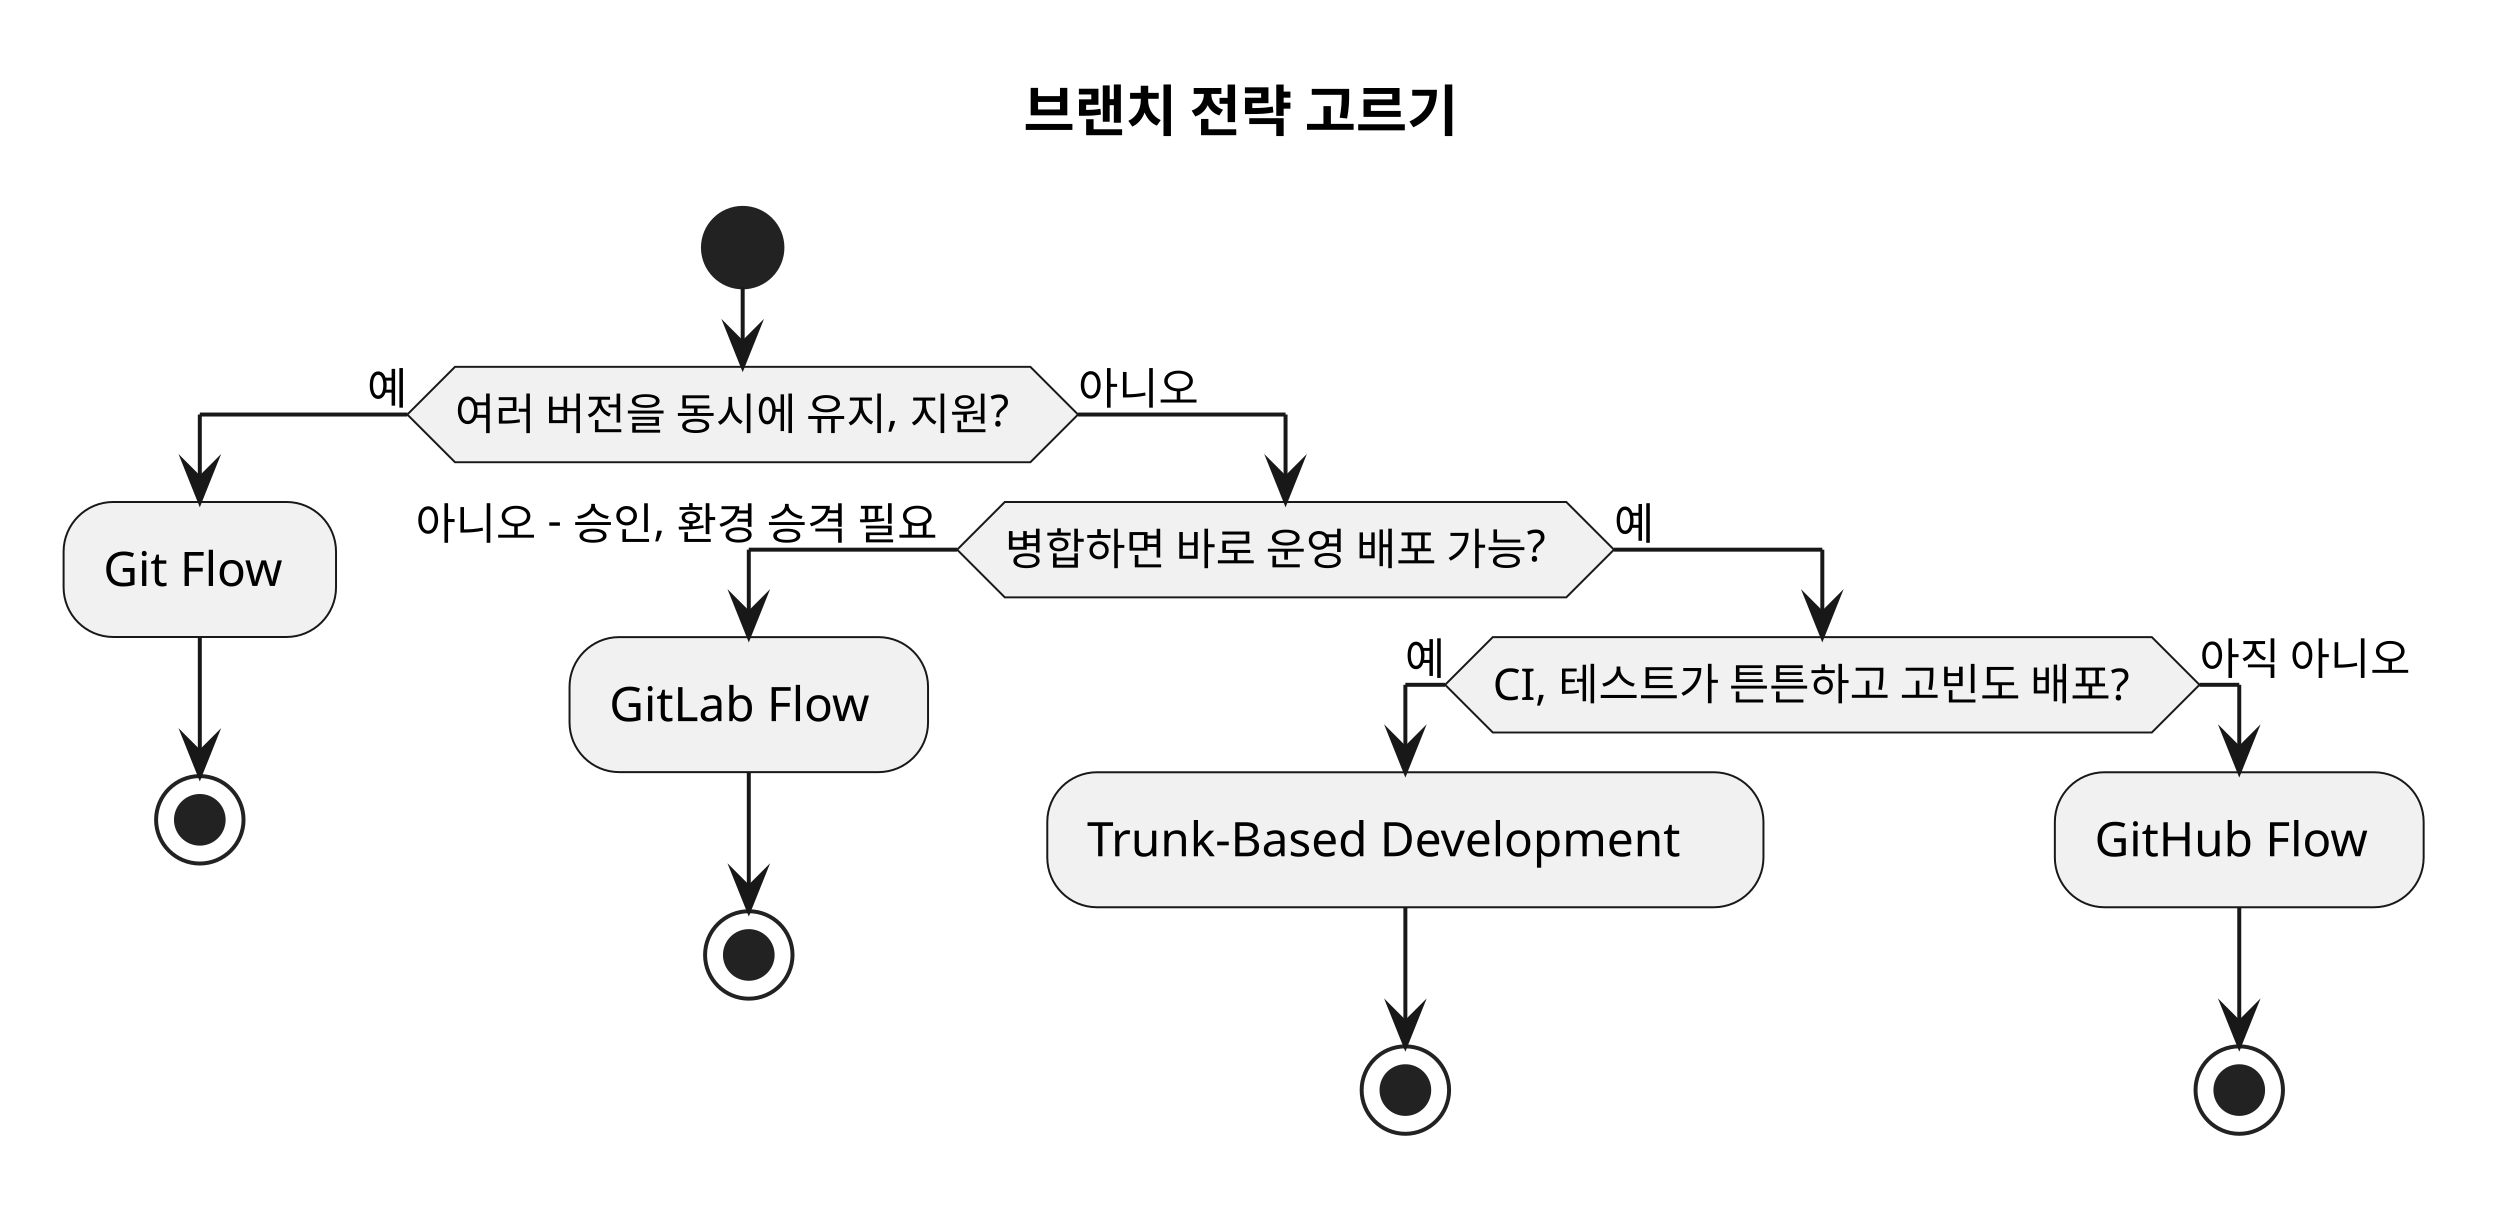
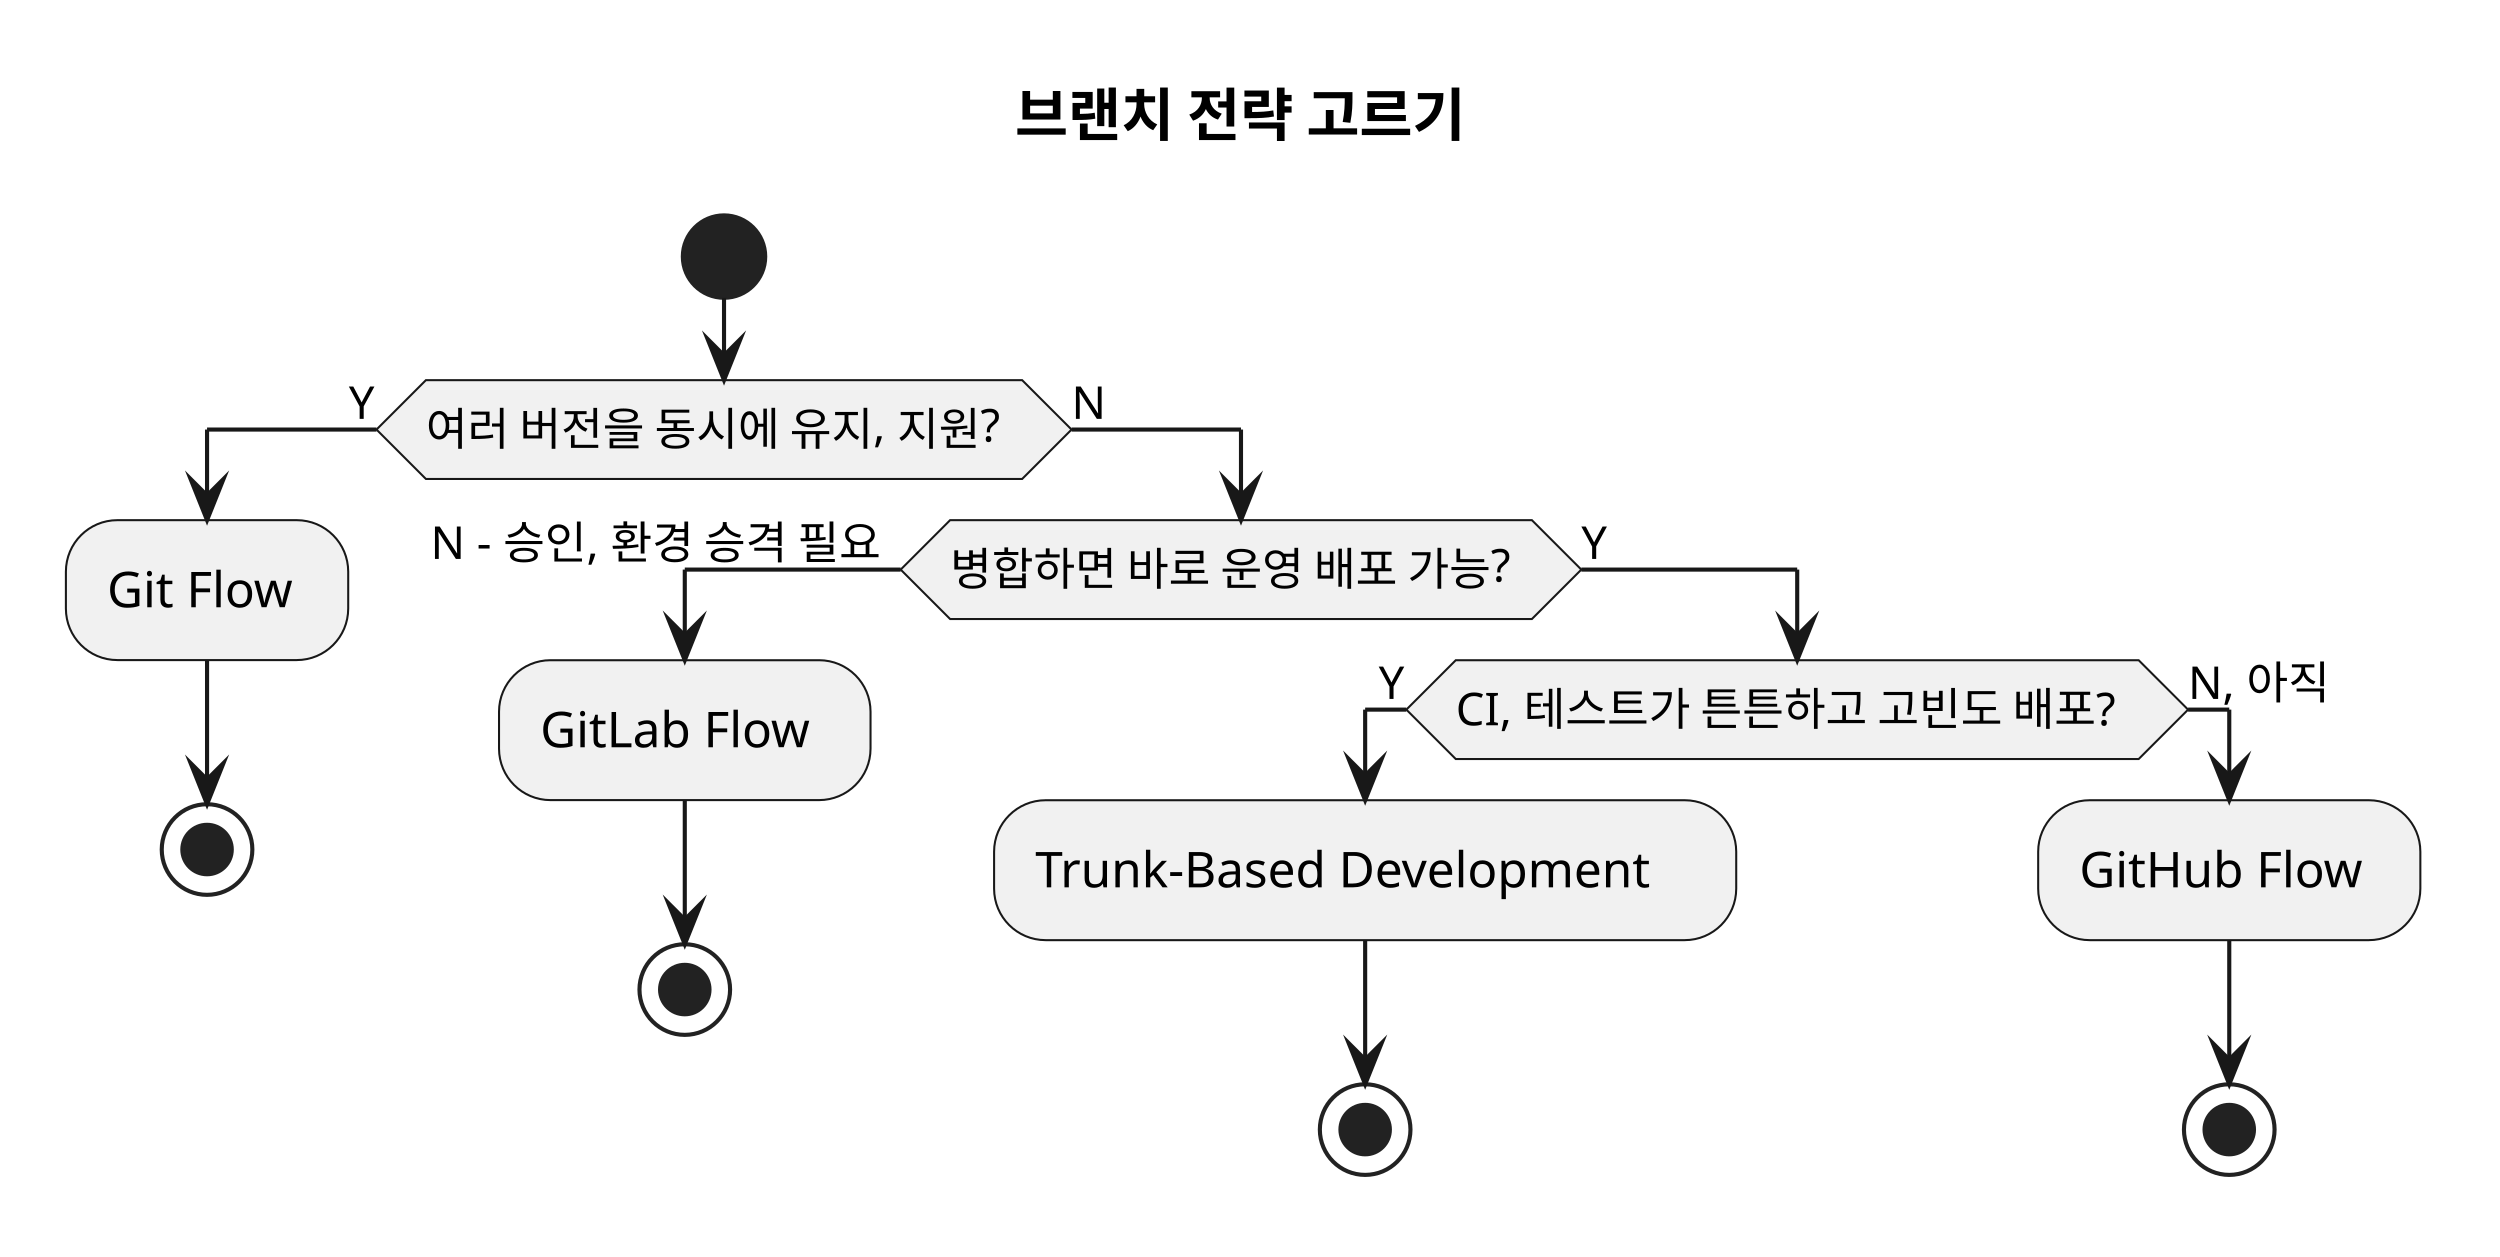
- <svg xmlns="http://www.w3.org/2000/svg" version="1.1" data-diagram-type="ACTIVITY" style="width:629px;height:305px;background:#FFFFFF;" width="629px" height="305px" viewBox="0 0 629 305" zoomAndPan="magnify" preserveAspectRatio="none" contentStyleType="text/css">
+ <svg xmlns="http://www.w3.org/2000/svg" version="1.1" data-diagram-type="ACTIVITY" style="width:607px;height:305px;background:#FFFFFF;" width="607px" height="305px" viewBox="0 0 607 305" zoomAndPan="magnify" preserveAspectRatio="none" contentStyleType="text/css">
  <defs />
  <g font-family="sans-serif" lengthAdjust="spacing">
    <g class="title" data-source-line="1">
-       <text x="257.502" y="32.995" fill="#000" font-size="14" textLength="112.788" font-weight="700">브랜치 전략 고르기</text>
+       <text x="246.436" y="32.995" fill="#000" font-size="14" textLength="112.788" font-weight="700">브랜치 전략 고르기</text>
    </g>
-     <ellipse cx="186.859" cy="62.297" rx="10" ry="10" fill="#222" style="stroke:#222;stroke-width:1;" />
-     <polygon points="114.478,92.297,259.239,92.297,271.239,104.297,259.239,116.297,114.478,116.297,102.478,104.297,114.478,92.297" fill="#F1F1F1" style="stroke:#181818;stroke-width:0.5;stroke-linejoin:miter;stroke-miterlimit:10;" />
-     <text x="114.478" y="108.105" fill="#000" font-size="11" textLength="144.76">여러 버전을 동시에 유지, 지원?</text>
-     <text x="92.358" y="101.703" fill="#000" font-size="11">예</text>
-     <text x="271.239" y="101.703" fill="#000" font-size="11" textLength="30.36">아니오</text>
+     <ellipse cx="175.793" cy="62.297" rx="10" ry="10" fill="#222" style="stroke:#222;stroke-width:1;" />
+     <polygon points="103.413,92.297,248.173,92.297,260.173,104.297,248.173,116.297,103.413,116.297,91.413,104.297,103.413,92.297" fill="#F1F1F1" style="stroke:#181818;stroke-width:0.5;stroke-linejoin:miter;stroke-miterlimit:10;" />
+     <text x="103.413" y="108.105" fill="#000" font-size="11" textLength="144.76">여러 버전을 동시에 유지, 지원?</text>
+     <text x="84.694" y="101.703" fill="#000" font-size="11">Y</text>
+     <text x="260.173" y="101.703" fill="#000" font-size="11">N</text>
    <rect x="16" y="126.297" width="68.545" height="33.969" fill="#F1F1F1" style="stroke:#181818;stroke-width:0.5;" rx="12.5" ry="12.5" />
    <text x="26" y="147.436" fill="#000" font-size="12" textLength="48.545">Git Flow</text>
    <ellipse cx="50.272" cy="206.266" rx="11" ry="11" fill="none" style="stroke:#222;stroke-width:1;" />
    <ellipse cx="50.272" cy="206.266" rx="6" ry="6" fill="#222" style="stroke:#222;stroke-width:1;" />
-     <polygon points="252.813,126.297,394.076,126.297,406.076,138.297,394.076,150.297,252.813,150.297,240.813,138.297,252.813,126.297" fill="#F1F1F1" style="stroke:#181818;stroke-width:0.5;stroke-linejoin:miter;stroke-miterlimit:10;" />
-     <text x="252.813" y="142.105" fill="#000" font-size="11" textLength="141.264">병합하면 바로 운영 배포 가능?</text>
-     <text x="104.545" y="135.703" fill="#000" font-size="11" textLength="136.268">아니오 - 승인, 환경 승격 필요</text>
-     <text x="406.076" y="135.703" fill="#000" font-size="11">예</text>
-     <rect x="143.295" y="160.297" width="90.201" height="33.969" fill="#F1F1F1" style="stroke:#181818;stroke-width:0.5;" rx="12.5" ry="12.5" />
-     <text x="153.295" y="181.436" fill="#000" font-size="12" textLength="70.201">GitLab Flow</text>
-     <ellipse cx="188.396" cy="240.266" rx="11" ry="11" fill="none" style="stroke:#222;stroke-width:1;" />
-     <ellipse cx="188.396" cy="240.266" rx="6" ry="6" fill="#222" style="stroke:#222;stroke-width:1;" />
-     <polygon points="375.591,160.297,541.396,160.297,553.396,172.297,541.396,184.297,375.591,184.297,363.591,172.297,375.591,160.297" fill="#F1F1F1" style="stroke:#181818;stroke-width:0.5;stroke-linejoin:miter;stroke-miterlimit:10;" />
-     <text x="375.591" y="176.105" fill="#000" font-size="11" textLength="165.805">CI, 테스트가 튼튼하고 고빈도 배포?</text>
-     <text x="353.471" y="169.703" fill="#000" font-size="11">예</text>
-     <text x="553.396" y="169.703" fill="#000" font-size="11" textLength="54.096">아직 아니오</text>
-     <rect x="263.496" y="194.297" width="180.189" height="33.969" fill="#F1F1F1" style="stroke:#181818;stroke-width:0.5;" rx="12.5" ry="12.5" />
-     <text x="273.496" y="215.436" fill="#000" font-size="12" textLength="160.189">Trunk-Based Development</text>
-     <ellipse cx="353.591" cy="274.266" rx="11" ry="11" fill="none" style="stroke:#222;stroke-width:1;" />
-     <ellipse cx="353.591" cy="274.266" rx="6" ry="6" fill="#222" style="stroke:#222;stroke-width:1;" />
-     <rect x="517.001" y="194.297" width="92.791" height="33.969" fill="#F1F1F1" style="stroke:#181818;stroke-width:0.5;" rx="12.5" ry="12.5" />
-     <text x="527.001" y="215.436" fill="#000" font-size="12" textLength="72.791">GitHub Flow</text>
-     <ellipse cx="563.396" cy="274.266" rx="11" ry="11" fill="none" style="stroke:#222;stroke-width:1;" />
-     <ellipse cx="563.396" cy="274.266" rx="6" ry="6" fill="#222" style="stroke:#222;stroke-width:1;" />
+     <polygon points="230.682,126.297,371.945,126.297,383.945,138.297,371.945,150.297,230.682,150.297,218.682,138.297,230.682,126.297" fill="#F1F1F1" style="stroke:#181818;stroke-width:0.5;stroke-linejoin:miter;stroke-miterlimit:10;" />
+     <text x="230.682" y="142.105" fill="#000" font-size="11" textLength="141.264">병합하면 바로 운영 배포 가능?</text>
+     <text x="104.545" y="135.703" fill="#000" font-size="11" textLength="114.137">N - 승인, 환경 승격 필요</text>
+     <text x="383.945" y="135.703" fill="#000" font-size="11">Y</text>
+     <rect x="121.164" y="160.297" width="90.201" height="33.969" fill="#F1F1F1" style="stroke:#181818;stroke-width:0.5;" rx="12.5" ry="12.5" />
+     <text x="131.164" y="181.436" fill="#000" font-size="12" textLength="70.201">GitLab Flow</text>
+     <ellipse cx="166.264" cy="240.266" rx="11" ry="11" fill="none" style="stroke:#222;stroke-width:1;" />
+     <ellipse cx="166.264" cy="240.266" rx="6" ry="6" fill="#222" style="stroke:#222;stroke-width:1;" />
+     <polygon points="353.46,160.297,519.265,160.297,531.265,172.297,519.265,184.297,353.46,184.297,341.46,172.297,353.46,160.297" fill="#F1F1F1" style="stroke:#181818;stroke-width:0.5;stroke-linejoin:miter;stroke-miterlimit:10;" />
+     <text x="353.46" y="176.105" fill="#000" font-size="11" textLength="165.805">CI, 테스트가 튼튼하고 고빈도 배포?</text>
+     <text x="334.741" y="169.703" fill="#000" font-size="11">Y</text>
+     <text x="531.265" y="169.703" fill="#000" font-size="11" textLength="35.462">N, 아직</text>
+     <rect x="241.365" y="194.297" width="180.189" height="33.969" fill="#F1F1F1" style="stroke:#181818;stroke-width:0.5;" rx="12.5" ry="12.5" />
+     <text x="251.365" y="215.436" fill="#000" font-size="12" textLength="160.189">Trunk-Based Development</text>
+     <ellipse cx="331.46" cy="274.266" rx="11" ry="11" fill="none" style="stroke:#222;stroke-width:1;" />
+     <ellipse cx="331.46" cy="274.266" rx="6" ry="6" fill="#222" style="stroke:#222;stroke-width:1;" />
+     <rect x="494.869" y="194.297" width="92.791" height="33.969" fill="#F1F1F1" style="stroke:#181818;stroke-width:0.5;" rx="12.5" ry="12.5" />
+     <text x="504.869" y="215.436" fill="#000" font-size="12" textLength="72.791">GitHub Flow</text>
+     <ellipse cx="541.265" cy="274.266" rx="11" ry="11" fill="none" style="stroke:#222;stroke-width:1;" />
+     <ellipse cx="541.265" cy="274.266" rx="6" ry="6" fill="#222" style="stroke:#222;stroke-width:1;" />
    <line x1="50.272" y1="160.266" x2="50.272" y2="195.266" style="stroke:#181818;stroke-width:1;" />
    <polygon points="46.272,185.266,50.272,195.266,54.272,185.266,50.272,189.266" fill="#181818" style="stroke:#181818;stroke-width:1;stroke-linejoin:miter;stroke-miterlimit:10;" />
-     <line x1="188.396" y1="194.266" x2="188.396" y2="229.266" style="stroke:#181818;stroke-width:1;" />
-     <polygon points="184.396,219.266,188.396,229.266,192.396,219.266,188.396,223.266" fill="#181818" style="stroke:#181818;stroke-width:1;stroke-linejoin:miter;stroke-miterlimit:10;" />
-     <line x1="353.591" y1="228.266" x2="353.591" y2="263.266" style="stroke:#181818;stroke-width:1;" />
-     <polygon points="349.591,253.266,353.591,263.266,357.591,253.266,353.591,257.266" fill="#181818" style="stroke:#181818;stroke-width:1;stroke-linejoin:miter;stroke-miterlimit:10;" />
-     <line x1="563.396" y1="228.266" x2="563.396" y2="263.266" style="stroke:#181818;stroke-width:1;" />
-     <polygon points="559.396,253.266,563.396,263.266,567.396,253.266,563.396,257.266" fill="#181818" style="stroke:#181818;stroke-width:1;stroke-linejoin:miter;stroke-miterlimit:10;" />
-     <line x1="363.591" y1="172.297" x2="353.591" y2="172.297" style="stroke:#181818;stroke-width:1;" />
-     <line x1="353.591" y1="172.297" x2="353.591" y2="194.297" style="stroke:#181818;stroke-width:1;" />
-     <polygon points="349.591,184.297,353.591,194.297,357.591,184.297,353.591,188.297" fill="#181818" style="stroke:#181818;stroke-width:1;stroke-linejoin:miter;stroke-miterlimit:10;" />
-     <line x1="553.396" y1="172.297" x2="563.396" y2="172.297" style="stroke:#181818;stroke-width:1;" />
-     <line x1="563.396" y1="172.297" x2="563.396" y2="194.297" style="stroke:#181818;stroke-width:1;" />
-     <polygon points="559.396,184.297,563.396,194.297,567.396,184.297,563.396,188.297" fill="#181818" style="stroke:#181818;stroke-width:1;stroke-linejoin:miter;stroke-miterlimit:10;" />
-     <line x1="240.813" y1="138.297" x2="188.396" y2="138.297" style="stroke:#181818;stroke-width:1;" />
-     <line x1="188.396" y1="138.297" x2="188.396" y2="160.297" style="stroke:#181818;stroke-width:1;" />
-     <polygon points="184.396,150.297,188.396,160.297,192.396,150.297,188.396,154.297" fill="#181818" style="stroke:#181818;stroke-width:1;stroke-linejoin:miter;stroke-miterlimit:10;" />
-     <line x1="406.076" y1="138.297" x2="458.494" y2="138.297" style="stroke:#181818;stroke-width:1;" />
-     <line x1="458.494" y1="138.297" x2="458.494" y2="160.297" style="stroke:#181818;stroke-width:1;" />
-     <polygon points="454.494,150.297,458.494,160.297,462.494,150.297,458.494,154.297" fill="#181818" style="stroke:#181818;stroke-width:1;stroke-linejoin:miter;stroke-miterlimit:10;" />
-     <line x1="102.478" y1="104.297" x2="50.272" y2="104.297" style="stroke:#181818;stroke-width:1;" />
+     <line x1="166.264" y1="194.266" x2="166.264" y2="229.266" style="stroke:#181818;stroke-width:1;" />
+     <polygon points="162.264,219.266,166.264,229.266,170.264,219.266,166.264,223.266" fill="#181818" style="stroke:#181818;stroke-width:1;stroke-linejoin:miter;stroke-miterlimit:10;" />
+     <line x1="331.46" y1="228.266" x2="331.46" y2="263.266" style="stroke:#181818;stroke-width:1;" />
+     <polygon points="327.46,253.266,331.46,263.266,335.46,253.266,331.46,257.266" fill="#181818" style="stroke:#181818;stroke-width:1;stroke-linejoin:miter;stroke-miterlimit:10;" />
+     <line x1="541.265" y1="228.266" x2="541.265" y2="263.266" style="stroke:#181818;stroke-width:1;" />
+     <polygon points="537.265,253.266,541.265,263.266,545.265,253.266,541.265,257.266" fill="#181818" style="stroke:#181818;stroke-width:1;stroke-linejoin:miter;stroke-miterlimit:10;" />
+     <line x1="341.46" y1="172.297" x2="331.46" y2="172.297" style="stroke:#181818;stroke-width:1;" />
+     <line x1="331.46" y1="172.297" x2="331.46" y2="194.297" style="stroke:#181818;stroke-width:1;" />
+     <polygon points="327.46,184.297,331.46,194.297,335.46,184.297,331.46,188.297" fill="#181818" style="stroke:#181818;stroke-width:1;stroke-linejoin:miter;stroke-miterlimit:10;" />
+     <line x1="531.265" y1="172.297" x2="541.265" y2="172.297" style="stroke:#181818;stroke-width:1;" />
+     <line x1="541.265" y1="172.297" x2="541.265" y2="194.297" style="stroke:#181818;stroke-width:1;" />
+     <polygon points="537.265,184.297,541.265,194.297,545.265,184.297,541.265,188.297" fill="#181818" style="stroke:#181818;stroke-width:1;stroke-linejoin:miter;stroke-miterlimit:10;" />
+     <line x1="218.682" y1="138.297" x2="166.264" y2="138.297" style="stroke:#181818;stroke-width:1;" />
+     <line x1="166.264" y1="138.297" x2="166.264" y2="160.297" style="stroke:#181818;stroke-width:1;" />
+     <polygon points="162.264,150.297,166.264,160.297,170.264,150.297,166.264,154.297" fill="#181818" style="stroke:#181818;stroke-width:1;stroke-linejoin:miter;stroke-miterlimit:10;" />
+     <line x1="383.945" y1="138.297" x2="436.362" y2="138.297" style="stroke:#181818;stroke-width:1;" />
+     <line x1="436.362" y1="138.297" x2="436.362" y2="160.297" style="stroke:#181818;stroke-width:1;" />
+     <polygon points="432.362,150.297,436.362,160.297,440.362,150.297,436.362,154.297" fill="#181818" style="stroke:#181818;stroke-width:1;stroke-linejoin:miter;stroke-miterlimit:10;" />
+     <line x1="91.413" y1="104.297" x2="50.272" y2="104.297" style="stroke:#181818;stroke-width:1;" />
    <line x1="50.272" y1="104.297" x2="50.272" y2="126.297" style="stroke:#181818;stroke-width:1;" />
    <polygon points="46.272,116.297,50.272,126.297,54.272,116.297,50.272,120.297" fill="#181818" style="stroke:#181818;stroke-width:1;stroke-linejoin:miter;stroke-miterlimit:10;" />
-     <line x1="271.239" y1="104.297" x2="323.445" y2="104.297" style="stroke:#181818;stroke-width:1;" />
-     <line x1="323.445" y1="104.297" x2="323.445" y2="126.297" style="stroke:#181818;stroke-width:1;" />
-     <polygon points="319.445,116.297,323.445,126.297,327.445,116.297,323.445,120.297" fill="#181818" style="stroke:#181818;stroke-width:1;stroke-linejoin:miter;stroke-miterlimit:10;" />
-     <line x1="186.859" y1="72.297" x2="186.859" y2="92.297" style="stroke:#181818;stroke-width:1;" />
-     <polygon points="182.859,82.297,186.859,92.297,190.859,82.297,186.859,86.297" fill="#181818" style="stroke:#181818;stroke-width:1;stroke-linejoin:miter;stroke-miterlimit:10;" />
+     <line x1="260.173" y1="104.297" x2="301.313" y2="104.297" style="stroke:#181818;stroke-width:1;" />
+     <line x1="301.313" y1="104.297" x2="301.313" y2="126.297" style="stroke:#181818;stroke-width:1;" />
+     <polygon points="297.313,116.297,301.313,126.297,305.313,116.297,301.313,120.297" fill="#181818" style="stroke:#181818;stroke-width:1;stroke-linejoin:miter;stroke-miterlimit:10;" />
+     <line x1="175.793" y1="72.297" x2="175.793" y2="92.297" style="stroke:#181818;stroke-width:1;" />
+     <polygon points="171.793,82.297,175.793,92.297,179.793,82.297,175.793,86.297" fill="#181818" style="stroke:#181818;stroke-width:1;stroke-linejoin:miter;stroke-miterlimit:10;" />
  </g>
</svg>
